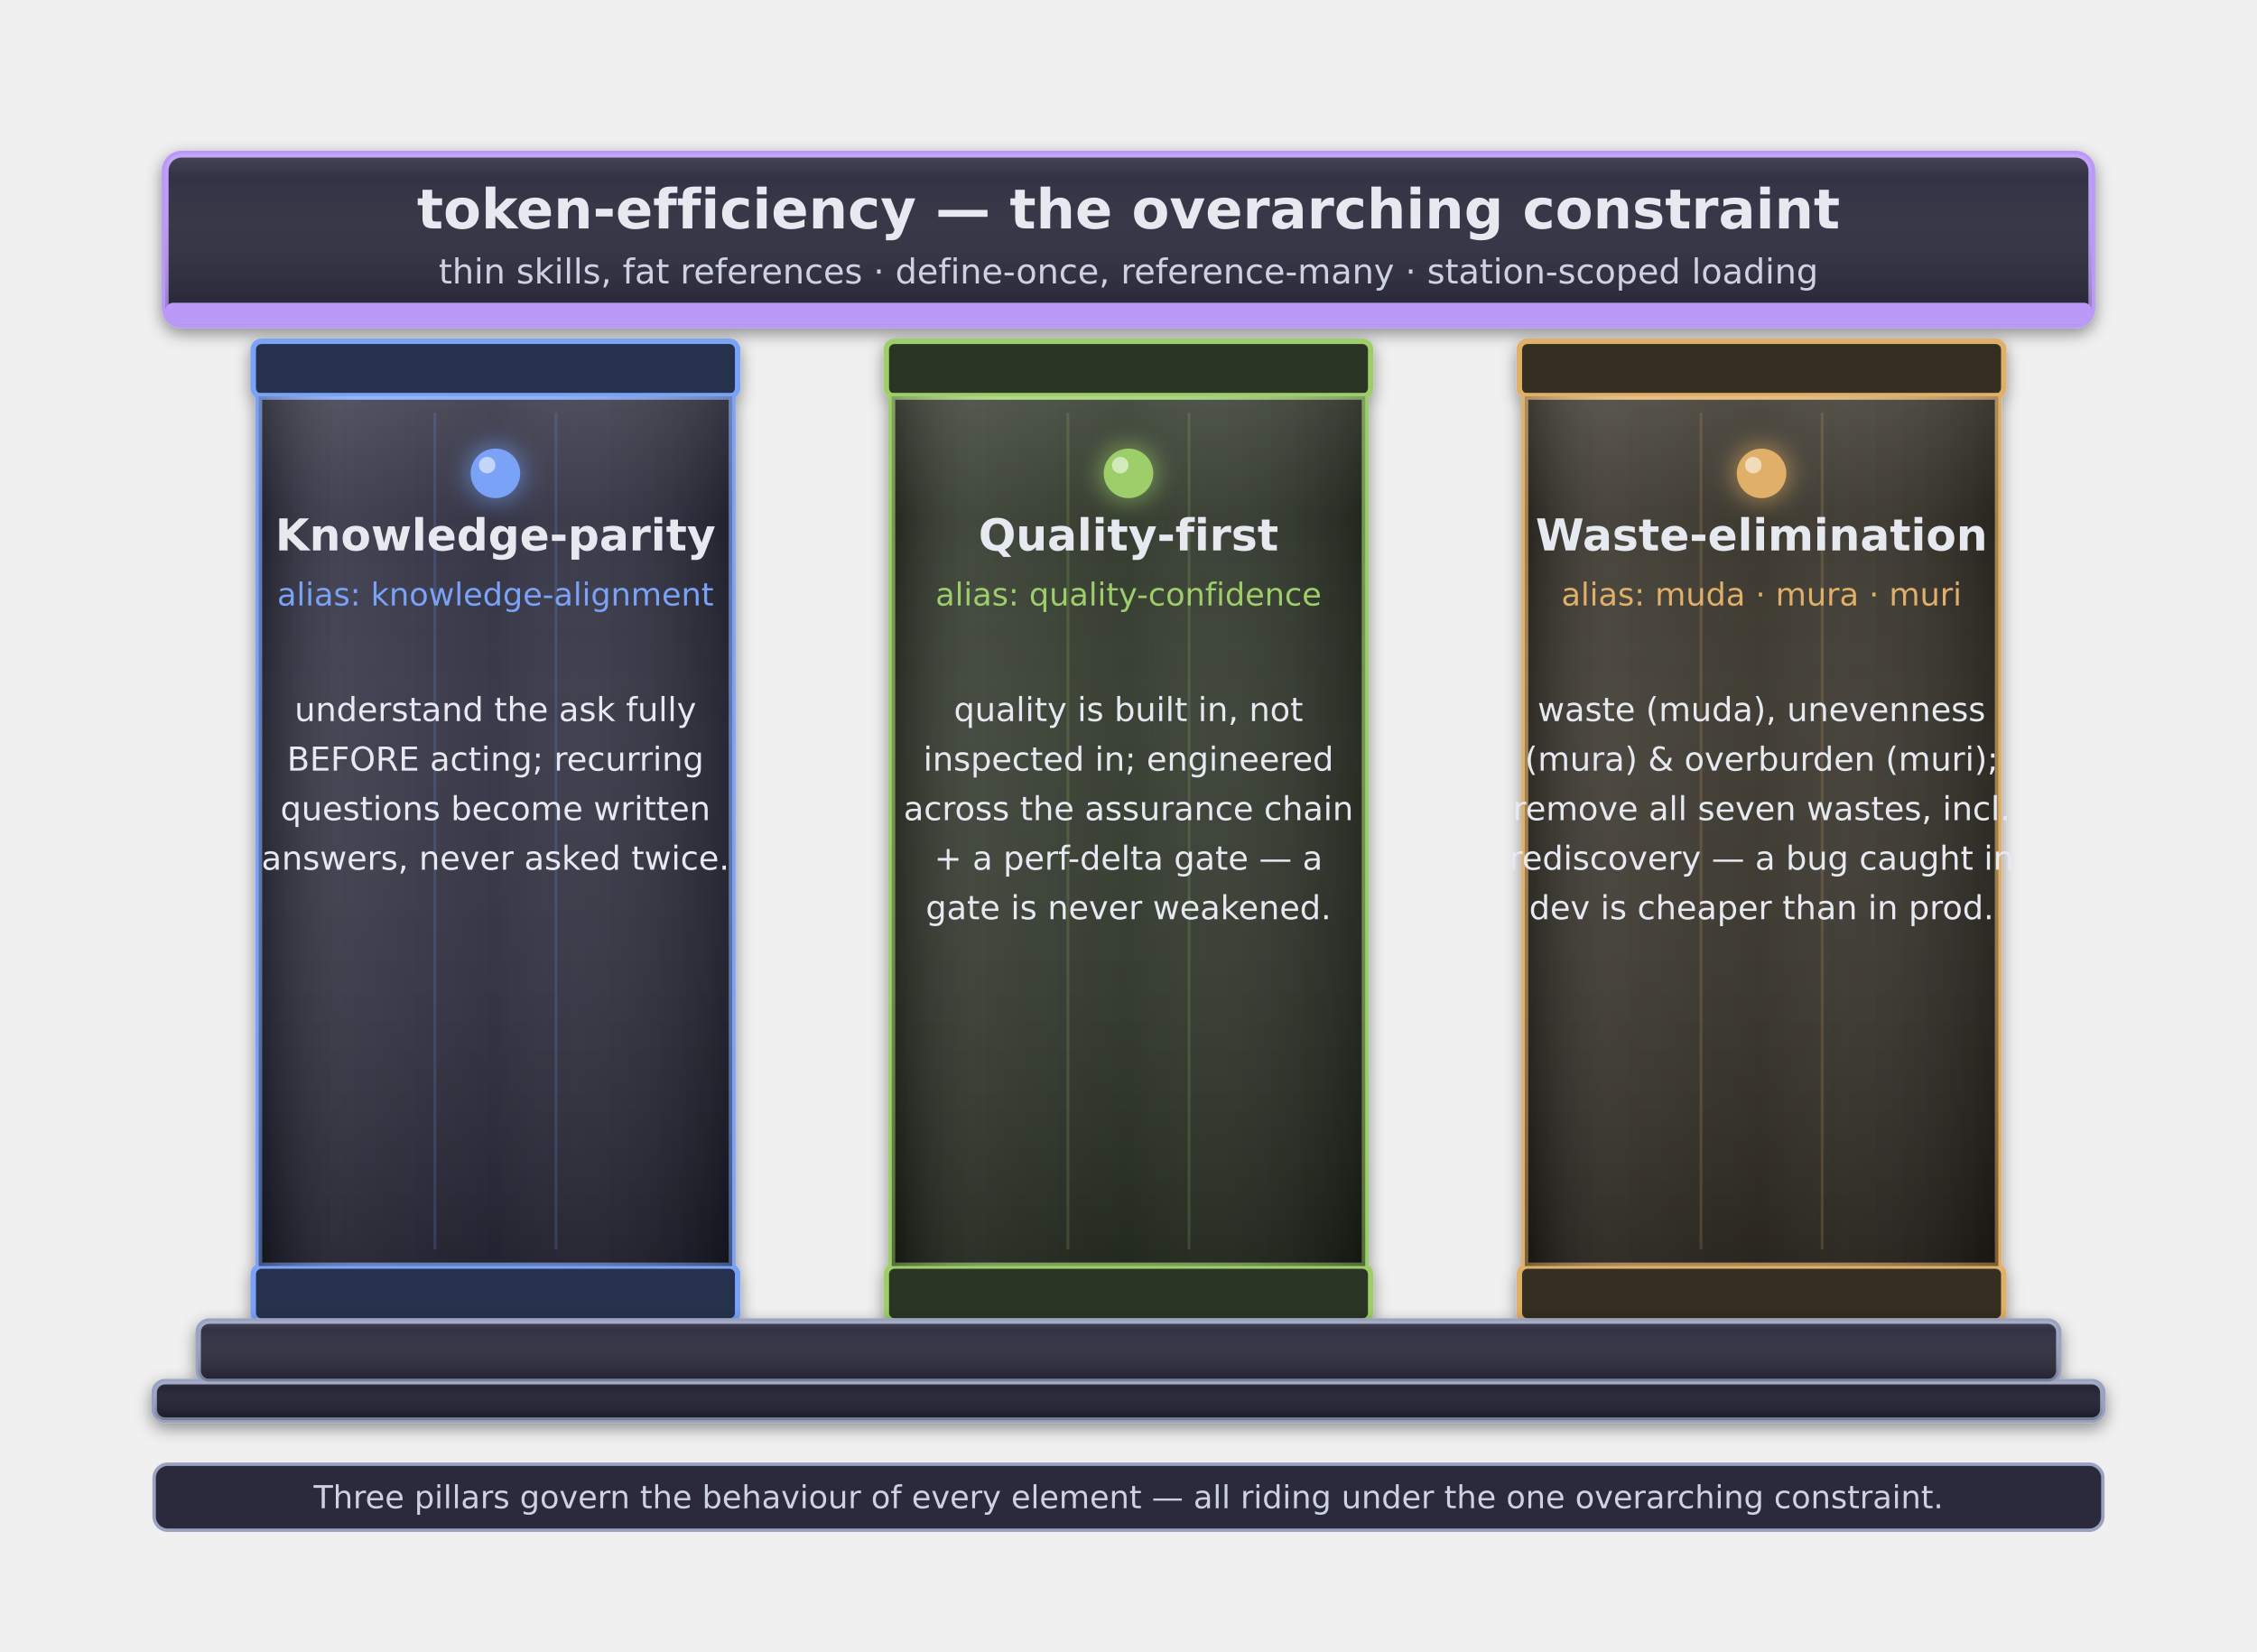
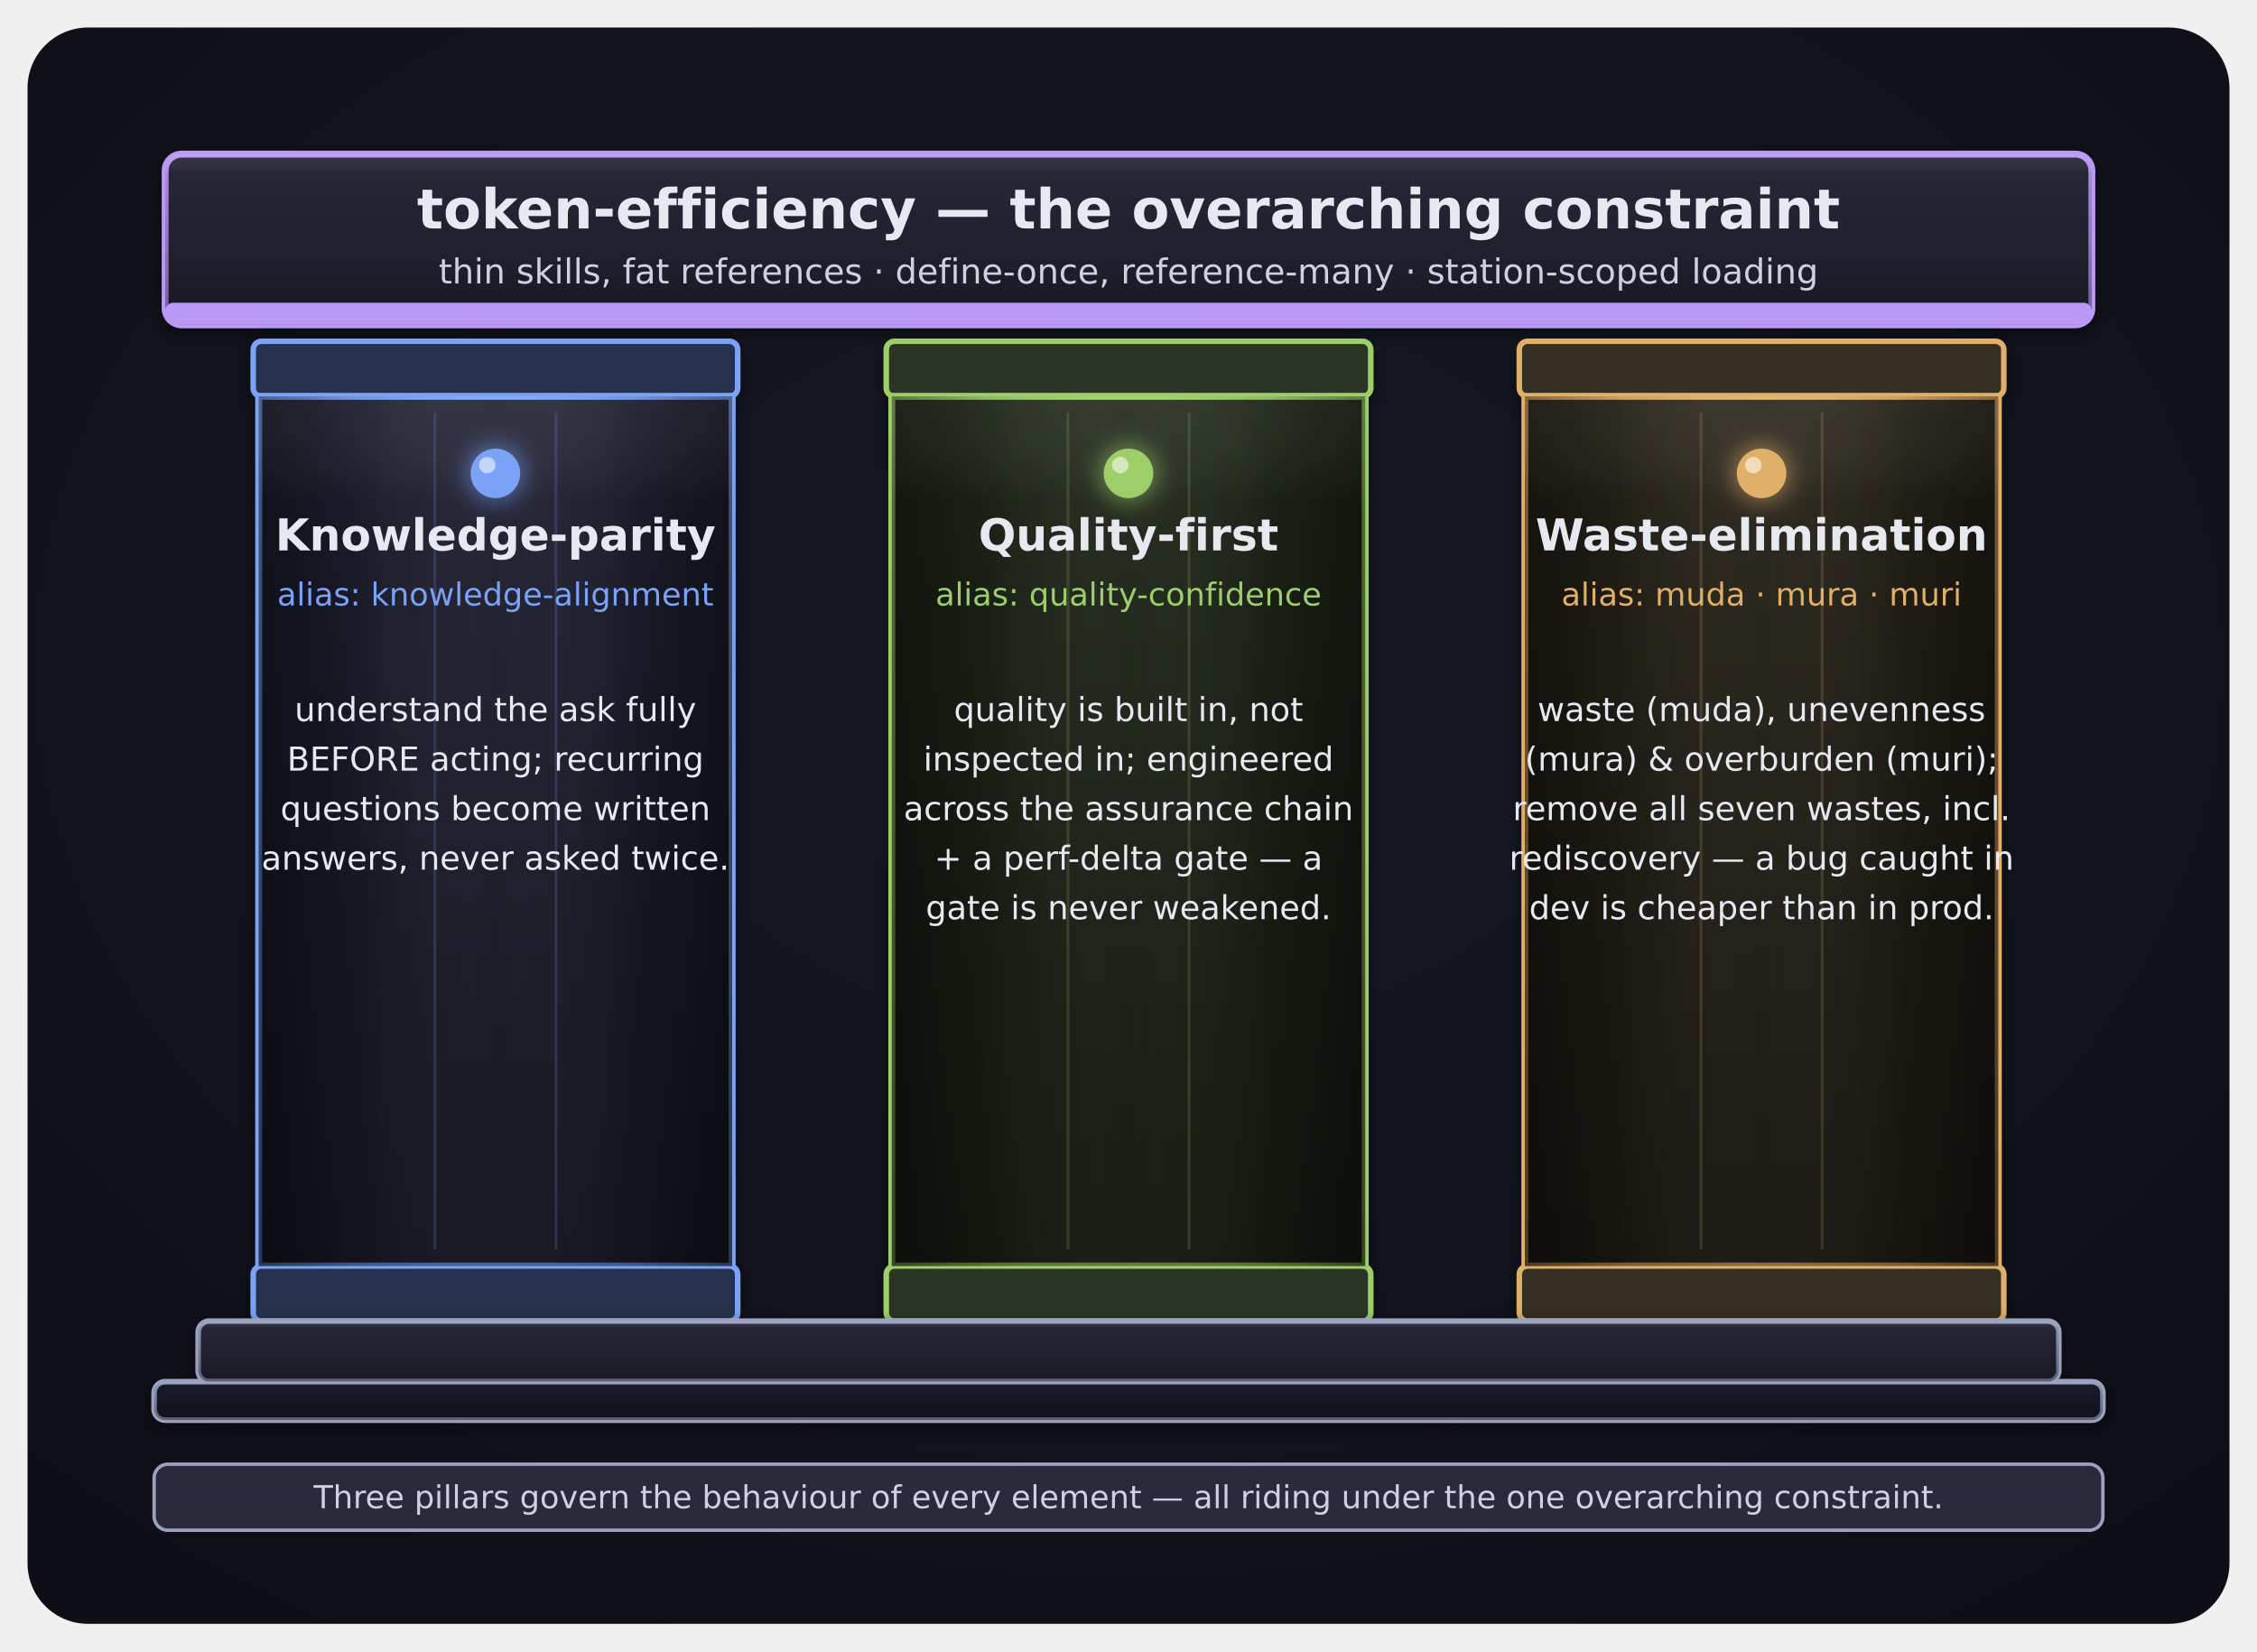
<svg xmlns="http://www.w3.org/2000/svg" viewBox="0 0 820 600" font-family="DejaVu Sans, sans-serif">
  <defs>
    <filter id="ns" x="-40%" y="-40%" width="180%" height="180%">
-       <feDropShadow dx="0" dy="2" stdDeviation="3" flood-color="#000000" flood-opacity="0.42" />
+       <feDropShadow dx="0" dy="2" stdDeviation="3" flood-color="#000000" flood-opacity="0.5" />
    </filter>
+     <radialGradient id="bgvig" cx="50%" cy="40%" r="80%">
+       <stop offset="0%" stop-color="#191926" />
+       <stop offset="100%" stop-color="#0d0d15" />
+     </radialGradient>
    <linearGradient id="plate" x1="0" y1="0" x2="0" y2="1">
-       <stop offset="0%" stop-color="#ffffff" stop-opacity="0.13" />
-       <stop offset="14%" stop-color="#ffffff" stop-opacity="0.04" />
-       <stop offset="100%" stop-color="#000000" stop-opacity="0.24" />
+       <stop offset="0%" stop-color="#ffffff" stop-opacity="0.045" />
+       <stop offset="12%" stop-color="#000000" stop-opacity="0.10" />
+       <stop offset="100%" stop-color="#000000" stop-opacity="0.40" />
    </linearGradient>
    <linearGradient id="colcyl" x1="0" y1="0" x2="1" y2="0">
-       <stop offset="0%" stop-color="#000000" stop-opacity="0.30" />
-       <stop offset="22%" stop-color="#ffffff" stop-opacity="0.10" />
-       <stop offset="50%" stop-color="#ffffff" stop-opacity="0.05" />
-       <stop offset="100%" stop-color="#000000" stop-opacity="0.30" />
+       <stop offset="0%" stop-color="#000000" stop-opacity="0.44" />
+       <stop offset="20%" stop-color="#000000" stop-opacity="0.12" />
+       <stop offset="50%" stop-color="#ffffff" stop-opacity="0.03" />
+       <stop offset="80%" stop-color="#000000" stop-opacity="0.12" />
+       <stop offset="100%" stop-color="#000000" stop-opacity="0.44" />
    </linearGradient>
    <filter id="glow" x="-80%" y="-80%" width="260%" height="260%">
      <feGaussianBlur stdDeviation="4" />
    </filter>
  </defs>
+   <rect x="10" y="10" width="800" height="580" rx="22" fill="url(#bgvig)" />
  <g>
    <g filter="url(#ns)">
      <rect x="60" y="56" width="700" height="62" rx="6" fill="#2a2a3c" stroke="#bb9af7" stroke-width="2.5" />
    </g>
    <rect x="60" y="56" width="700" height="62" rx="6" fill="url(#plate)" />
    <rect x="60" y="110" width="700" height="8" rx="3" fill="#bb9af7" />
    <text x="410" y="83" text-anchor="middle" font-size="20" font-weight="bold" fill="#e6e9f0">token-efficiency — the overarching constraint</text>
    <text x="410" y="103" text-anchor="middle" font-size="12.5" fill="#cdd2e3">thin skills, fat references · define-once, reference-many · station-scoped loading</text>
  </g>
  <g>
    <g filter="url(#ns)">
      <rect x="92" y="124" width="176" height="20" rx="3" fill="#27314d" stroke="#7aa2f7" stroke-width="2" />
      <rect x="94" y="144" width="172" height="316" fill="#212436" stroke="#7aa2f7" stroke-width="2.5" />
      <rect x="92" y="460" width="176" height="20" rx="3" fill="#27314d" stroke="#7aa2f7" stroke-width="2" />
    </g>
    <rect x="94" y="144" width="172" height="316" fill="url(#colcyl)" />
    <rect x="94" y="144" width="172" height="316" fill="url(#plate)" />
    <line x1="158" y1="150" x2="158" y2="454" stroke="#7aa2f7" stroke-width="1" opacity="0.18" />
    <line x1="202" y1="150" x2="202" y2="454" stroke="#7aa2f7" stroke-width="1" opacity="0.18" />
    <circle cx="180" cy="172" r="11" fill="#7aa2f7" opacity="0.5" filter="url(#glow)" />
    <circle cx="180" cy="172" r="9" fill="#7aa2f7" />
    <circle cx="177" cy="169" r="3" fill="#ffffff" opacity="0.55" />
    <text x="180" y="200" text-anchor="middle" font-size="16" font-weight="bold" fill="#e6e9f0">Knowledge-parity</text>
    <text x="180" y="220" text-anchor="middle" font-size="11.5" fill="#7aa2f7">alias: knowledge-alignment</text>
    <text x="180" y="262" text-anchor="middle" font-size="12" fill="#e6e9f0">understand the ask fully</text>
    <text x="180" y="280" text-anchor="middle" font-size="12" fill="#e6e9f0">BEFORE acting; recurring</text>
    <text x="180" y="298" text-anchor="middle" font-size="12" fill="#e6e9f0">questions become written</text>
    <text x="180" y="316" text-anchor="middle" font-size="12" fill="#e6e9f0">answers, never asked twice.</text>
  </g>
  <g>
    <g filter="url(#ns)">
      <rect x="322" y="124" width="176" height="20" rx="3" fill="#2c3526" stroke="#9ece6a" stroke-width="2" />
      <rect x="324" y="144" width="172" height="316" fill="#232a1f" stroke="#9ece6a" stroke-width="2.5" />
      <rect x="322" y="460" width="176" height="20" rx="3" fill="#2c3526" stroke="#9ece6a" stroke-width="2" />
    </g>
    <rect x="324" y="144" width="172" height="316" fill="url(#colcyl)" />
    <rect x="324" y="144" width="172" height="316" fill="url(#plate)" />
    <line x1="388" y1="150" x2="388" y2="454" stroke="#9ece6a" stroke-width="1" opacity="0.18" />
    <line x1="432" y1="150" x2="432" y2="454" stroke="#9ece6a" stroke-width="1" opacity="0.18" />
    <circle cx="410" cy="172" r="11" fill="#9ece6a" opacity="0.5" filter="url(#glow)" />
    <circle cx="410" cy="172" r="9" fill="#9ece6a" />
    <circle cx="407" cy="169" r="3" fill="#ffffff" opacity="0.55" />
    <text x="410" y="200" text-anchor="middle" font-size="16" font-weight="bold" fill="#e6e9f0">Quality-first</text>
    <text x="410" y="220" text-anchor="middle" font-size="11.5" fill="#9ece6a">alias: quality-confidence</text>
    <text x="410" y="262" text-anchor="middle" font-size="12" fill="#e6e9f0">quality is built in, not</text>
    <text x="410" y="280" text-anchor="middle" font-size="12" fill="#e6e9f0">inspected in; engineered</text>
    <text x="410" y="298" text-anchor="middle" font-size="12" fill="#e6e9f0">across the assurance chain</text>
    <text x="410" y="316" text-anchor="middle" font-size="12" fill="#e6e9f0">+ a perf-delta gate — a</text>
    <text x="410" y="334" text-anchor="middle" font-size="12" fill="#e6e9f0">gate is never weakened.</text>
  </g>
  <g>
    <g filter="url(#ns)">
      <rect x="552" y="124" width="176" height="20" rx="3" fill="#352f24" stroke="#e0af68" stroke-width="2" />
      <rect x="554" y="144" width="172" height="316" fill="#2a261e" stroke="#e0af68" stroke-width="2.5" />
      <rect x="552" y="460" width="176" height="20" rx="3" fill="#352f24" stroke="#e0af68" stroke-width="2" />
    </g>
    <rect x="554" y="144" width="172" height="316" fill="url(#colcyl)" />
    <rect x="554" y="144" width="172" height="316" fill="url(#plate)" />
    <line x1="618" y1="150" x2="618" y2="454" stroke="#e0af68" stroke-width="1" opacity="0.18" />
    <line x1="662" y1="150" x2="662" y2="454" stroke="#e0af68" stroke-width="1" opacity="0.18" />
    <circle cx="640" cy="172" r="11" fill="#e0af68" opacity="0.5" filter="url(#glow)" />
    <circle cx="640" cy="172" r="9" fill="#e0af68" />
    <circle cx="637" cy="169" r="3" fill="#ffffff" opacity="0.55" />
    <text x="640" y="200" text-anchor="middle" font-size="16" font-weight="bold" fill="#e6e9f0">Waste-elimination</text>
    <text x="640" y="220" text-anchor="middle" font-size="11.5" fill="#e0af68">alias: muda · mura · muri</text>
    <text x="640" y="262" text-anchor="middle" font-size="12" fill="#e6e9f0">waste (muda), unevenness</text>
    <text x="640" y="280" text-anchor="middle" font-size="12" fill="#e6e9f0">(mura) &amp; overburden (muri);</text>
    <text x="640" y="298" text-anchor="middle" font-size="12" fill="#e6e9f0">remove all seven wastes, incl.</text>
    <text x="640" y="316" text-anchor="middle" font-size="12" fill="#e6e9f0">rediscovery — a bug caught in</text>
    <text x="640" y="334" text-anchor="middle" font-size="12" fill="#e6e9f0">dev is cheaper than in prod.</text>
  </g>
  <g>
    <g filter="url(#ns)">
      <rect x="72" y="480" width="676" height="22" rx="4" fill="#2a2a3c" stroke="#9aa2c0" stroke-width="2" />
      <rect x="56" y="502" width="708" height="14" rx="4" fill="#1e1e2e" stroke="#9aa2c0" stroke-width="2" />
    </g>
    <rect x="72" y="480" width="676" height="22" rx="4" fill="url(#plate)" />
    <rect x="56" y="502" width="708" height="14" rx="4" fill="url(#plate)" />
  </g>
  <g>
    <rect x="56" y="532" width="708" height="24" rx="5" fill="#2a2a3c" stroke="#9aa2c0" stroke-width="1.25" />
    <text x="410" y="548" text-anchor="middle" font-size="11.5" fill="#cdd2e3">Three pillars govern the behaviour of every element — all riding under the one overarching constraint.</text>
  </g>
</svg>
